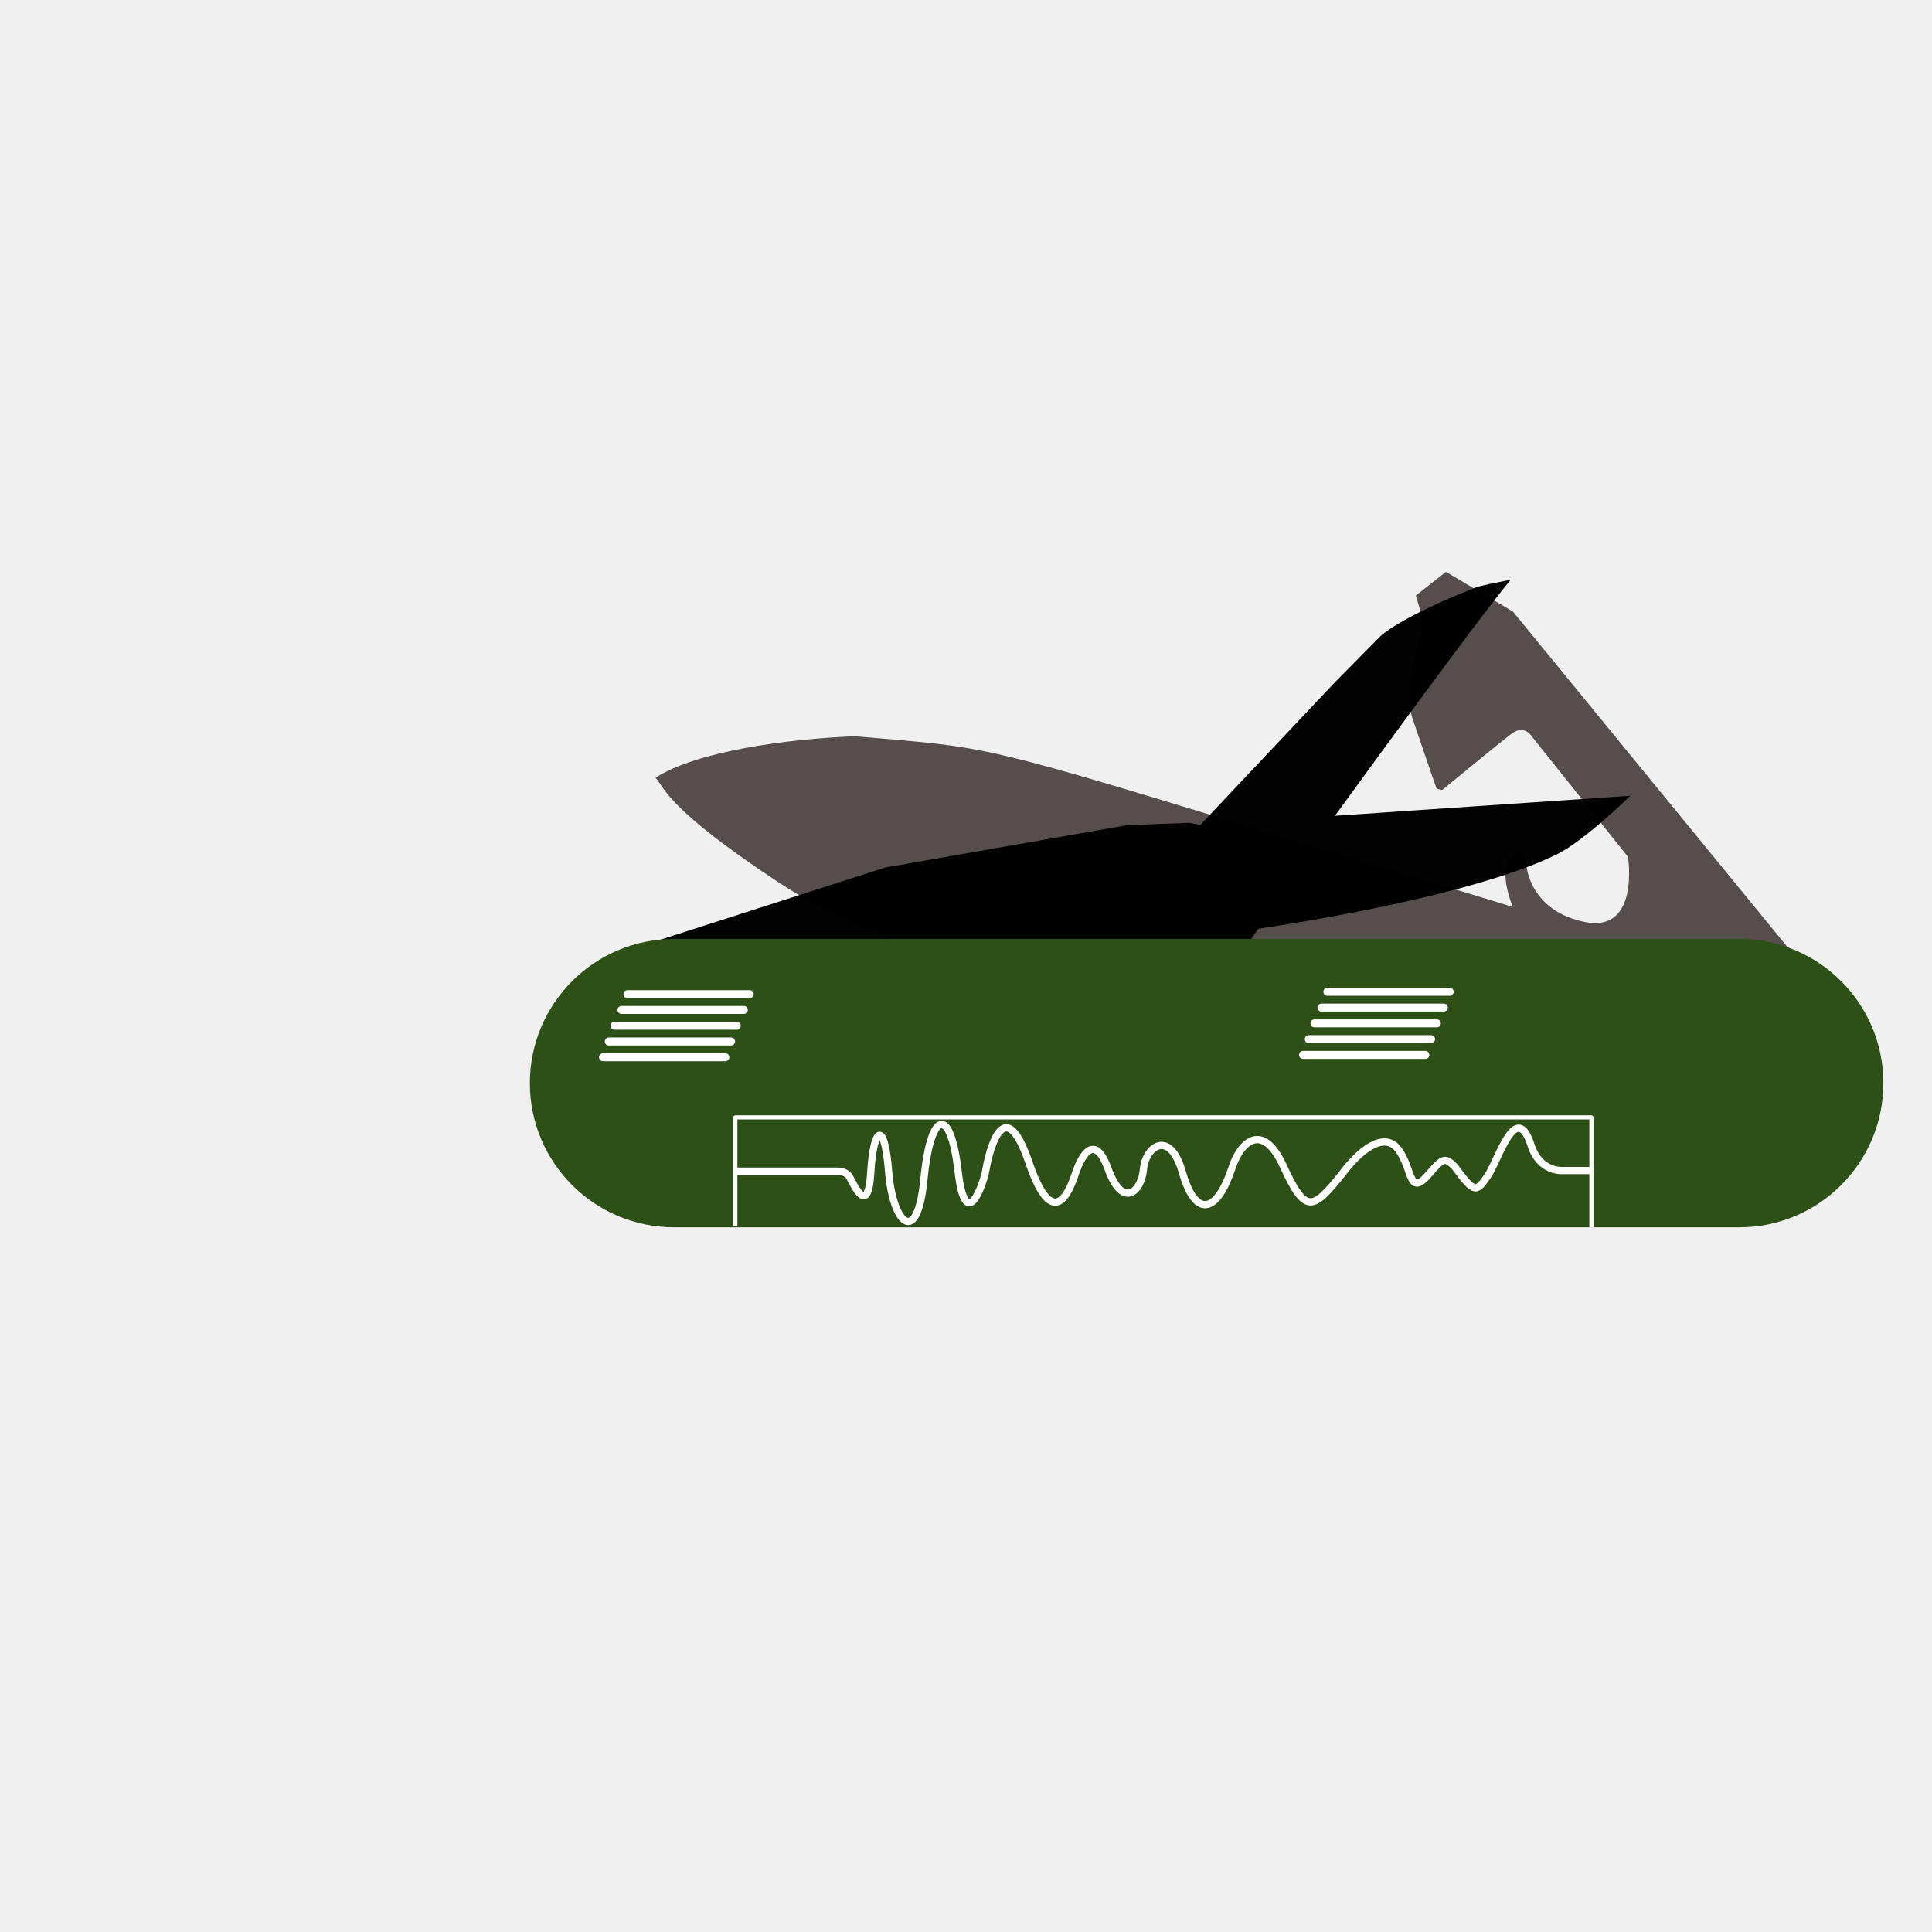
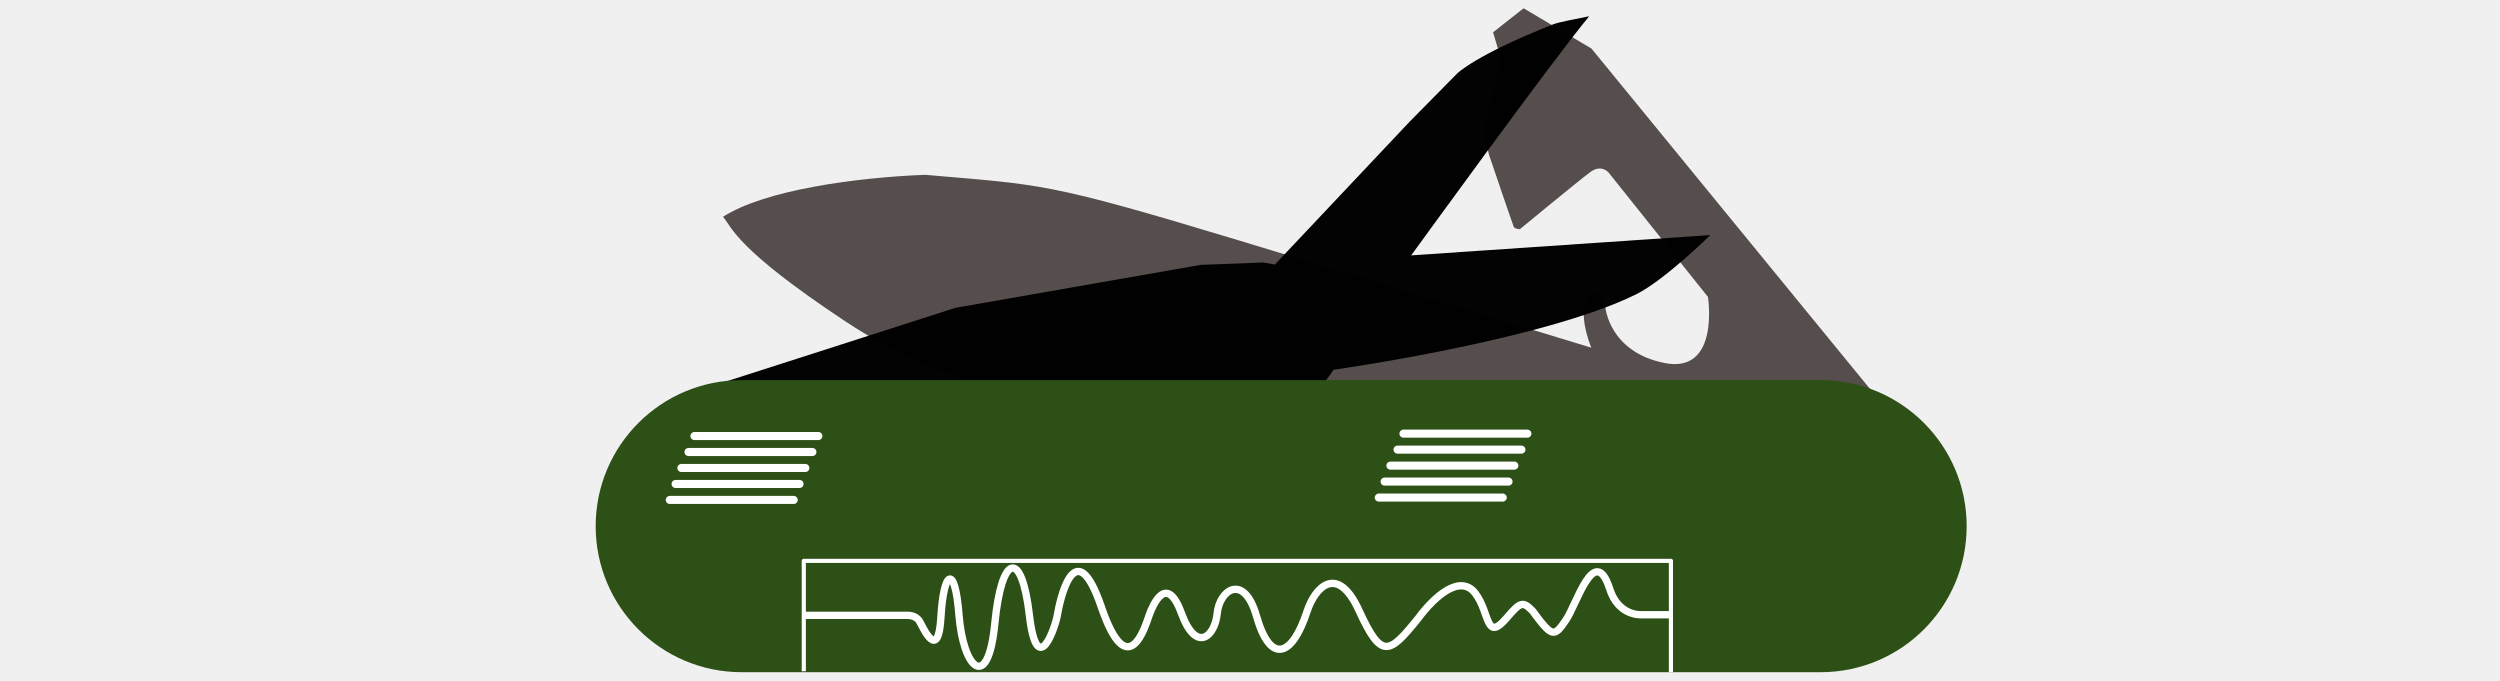
- <svg xmlns="http://www.w3.org/2000/svg" version="1.1" id="svg45" width="1600" height="1600" viewBox="0 0 1600 1600" enable-background="new">
+ <svg xmlns="http://www.w3.org/2000/svg" version="1.1" id="svg45" width="2044" height="556" viewBox="0 0 2044 556" style="enable-background:new">
  <defs id="defs49">
    <filter style="color-interpolation-filters:sRGB" id="filter5132">
      <feBlend mode="multiply" in2="BackgroundImage" id="feBlend5134" />
    </filter>
    <filter style="color-interpolation-filters:sRGB" id="filter5299">
      <feBlend mode="multiply" in2="BackgroundImage" id="feBlend5301" />
    </filter>
  </defs>
-   <g id="layer3" style="display:inline;opacity:1">
-     <path style="display:inline;opacity:1;fill:#020302;fill-opacity:1;stroke:none;stroke-width:1px;stroke-linecap:butt;stroke-linejoin:miter;stroke-opacity:1;filter:url(#filter5132)" d="m 572.346,676.111 69.736,-191.229 23.903,-45.312 6.155,-7.311 -46.165,-153.819 -14.714,-53.371 c 0,0 -5.643,-20.459 4.452,-88.351 0.669,-4.499 5.098,-17.058 8.926,-28.518 15.418,42.146 96.67,223.764 96.67,223.764 L 829.094,111.825 c 0,0 13.318,50.967 11.661,76.81 -5.435,84.761 -70.108,244.97 -70.108,244.97 l 19.097,42.283 33.783,96.774 47.659,109.066 c -92.348,192.036 -4.387,160.469 -87.053,-56.303 0,0 -37.83,-7.127 -31.482,-39.607 -4.231,10.54 -10.609,26.331 -10.609,26.331 l -28.767,55.547 -18.727,17.448 -16.545,19.742 c 0,0 -51.882,74.473 -48.695,140.993 3.187,66.52 -13.283,-9.514 -13.283,-9.514 L 644.241,922.498 525.761,892.119 Z" id="path55" transform="rotate(60.03074,616.0264,836.3641)" />
-   </g>
-   <g id="layer2" style="display:inline;opacity:1">
-     <path style="fill:none;stroke:none;stroke-width:1px;stroke-linecap:butt;stroke-linejoin:miter;stroke-opacity:1" d="m 1386.974,673.112 c 0,0 -4.851,79.853 13.06,105.226 17.911,25.374 21.642,23.881 21.642,23.881" id="path79" />
-     <path style="display:inline;opacity:1;fill:#5b5252;fill-opacity:1;stroke:none;stroke-width:1px;stroke-linecap:butt;stroke-linejoin:miter;stroke-opacity:1;filter:url(#filter5299)" d="m 1334.401,989.703 -107.411,-104.269 10.37,3.246 c 0,0 -9.754,-27.866 -25.84,-26.402 -14.818,-19.407 -52.576,-61.785 -52.576,-61.785 0,0 -115.07,-133.942 -185.721,-215.169 C 902.209,500.853 870.038,444.605 850.421,387.122 815.627,285.165 824.278,270.739 823.503,259.078 c 40.199,3.256 106.075,40.994 151.94,73.604 70.931,65.156 74.416,64.661 170.092,198.354 43.428,60.684 175.248,245.888 175.248,245.888 0,0 9.722,-37.636 29.228,-34.355 8.135,1.369 -0.01,15.303 -0.01,15.303 0,0 -19.809,30.858 10.675,65.588 30.484,34.73 61,-21.241 61,-21.241 l -2.336,-130.326 c 0,0 -0.522,-8.971 -11.34,-9.242 -10.818,-0.271 -74.326,1.872 -74.326,1.872 0,0 -3.292,-2.695 -2.872,-4.551 0.42,-1.856 19.754,-58.481 19.754,-58.481 0,0 5.723,-16.982 27.134,-34.059 9.028,-7.2 27.054,-18.728 31.571,-30.396 l 5.207,-13.45 31.735,-0.325 23.881,59.946 10.943,367.935 -8.673,3.515" id="path55-4" transform="rotate(-37.59073,1248.849,863.8166)" />
-     <rect id="rect57" width="1120.923" height="238.812" x="438.817" y="777.592" ry="119.406" style="fill:#2d5016;stroke:none;stroke-width:1.054;stroke-miterlimit:4;stroke-dasharray:none;stroke-opacity:1" />
-   </g>
-   <g id="layer1" style="display:inline">
-     <flowRoot xml:space="preserve" id="flowRoot98" style="font-style:normal;font-weight:normal;font-size:40px;line-height:1.25;font-family:sans-serif;letter-spacing:0px;word-spacing:0px;fill:#f6ffff;fill-opacity:1;stroke:none" transform="matrix(1,0,-0.2626517,1,306.9705,-8.925737)">
+   <g id="layer3" style="display:inline;opacity:1" transform="translate(-408.521,-765.3227)" />
+   <g id="layer2" style="display:inline;opacity:1" transform="translate(-408.521,-765.3227)" />
+   <g id="layer1" style="display:inline" transform="translate(-408.521,-765.3227)">
+     <path style="display:inline;opacity:1;fill:none;stroke:none;stroke-width:1px;stroke-linecap:butt;stroke-linejoin:miter;stroke-opacity:1;enable-background:new" d="m 1843.702,971.626 c 0,0 -4.851,79.853 13.06,105.226 17.911,25.374 21.642,23.881 21.642,23.881" id="path79" />
+     <path style="display:inline;opacity:1;fill:#5b5252;fill-opacity:1;stroke:none;stroke-width:1px;stroke-linecap:butt;stroke-linejoin:miter;stroke-opacity:1;filter:url(#filter5299);enable-background:new" d="m 1334.401,989.703 -107.411,-104.269 10.37,3.246 c 0,0 -9.754,-27.866 -25.84,-26.402 -14.818,-19.407 -52.576,-61.785 -52.576,-61.785 0,0 -115.07,-133.942 -185.721,-215.169 C 902.209,500.853 870.038,444.605 850.421,387.122 815.627,285.165 824.278,270.739 823.503,259.078 c 40.199,3.256 106.075,40.994 151.94,73.604 70.931,65.156 74.416,64.661 170.092,198.354 43.428,60.684 175.248,245.888 175.248,245.888 0,0 9.722,-37.636 29.228,-34.355 8.135,1.369 -0.01,15.303 -0.01,15.303 0,0 -19.809,30.858 10.675,65.588 30.484,34.73 61,-21.241 61,-21.241 l -2.336,-130.326 c 0,0 -0.522,-8.971 -11.34,-9.242 -10.818,-0.271 -74.326,1.872 -74.326,1.872 0,0 -3.292,-2.695 -2.872,-4.551 0.42,-1.856 19.754,-58.481 19.754,-58.481 0,0 5.723,-16.982 27.134,-34.059 9.028,-7.2 27.054,-18.728 31.571,-30.396 l 5.207,-13.45 31.735,-0.325 23.881,59.946 10.943,367.935 -8.673,3.515" id="path55-4" transform="rotate(-37.59073,1915.77,342.0819)" />
+     <path style="display:inline;opacity:1;fill:#020302;fill-opacity:1;stroke:none;stroke-width:1px;stroke-linecap:butt;stroke-linejoin:miter;stroke-opacity:1;filter:url(#filter5132);enable-background:new" d="m 572.346,676.111 69.736,-191.229 23.903,-45.312 6.155,-7.311 -46.165,-153.819 -14.714,-53.371 c 0,0 -5.643,-20.459 4.452,-88.351 0.669,-4.499 5.098,-17.058 8.926,-28.518 15.418,42.146 96.67,223.764 96.67,223.764 L 829.094,111.825 c 0,0 13.318,50.967 11.661,76.81 -5.435,84.761 -70.108,244.97 -70.108,244.97 l 19.097,42.283 33.783,96.774 47.659,109.066 c -92.348,192.036 -4.387,160.469 -87.053,-56.303 0,0 -37.83,-7.127 -31.482,-39.607 -4.231,10.54 -10.609,26.331 -10.609,26.331 l -28.767,55.547 -18.727,17.448 -16.545,19.742 c 0,0 -51.882,74.473 -48.695,140.993 3.187,66.52 -13.283,-9.514 -13.283,-9.514 L 644.241,922.498 525.761,892.119 Z" id="path55" transform="rotate(60.03074,586.0289,1380.914)" />
+     <rect id="rect57" width="1120.923" height="238.812" x="895.544" y="1076.107" ry="119.406" style="display:inline;opacity:1;fill:#2d5016;stroke:none;stroke-width:1.054;stroke-miterlimit:4;stroke-dasharray:none;stroke-opacity:1;enable-background:new;fill-opacity:1" />
+     <flowRoot xml:space="preserve" id="flowRoot98" style="font-style:normal;font-weight:normal;font-size:40px;line-height:1.25;font-family:sans-serif;letter-spacing:0px;word-spacing:0px;fill:#f6ffff;fill-opacity:1;stroke:none" transform="matrix(1,0,-0.2626517,1,763.698,289.589)">
      <flowRegion id="flowRegion100" style="fill:#f6ffff;fill-opacity:1">
        <rect id="rect102" width="641.807" height="167.168" x="537.327" y="805.951" style="fill:#f6ffff;fill-opacity:1" />
      </flowRegion>
      <flowPara id="flowPara104" style="font-style:italic;font-variant:normal;font-weight:bold;font-stretch:normal;font-size:93.333px;font-family:'Liberation Sans';-inkscape-font-specification:'Liberation Sans, Bold Italic';font-variant-ligatures:normal;font-variant-caps:normal;font-variant-numeric:normal;font-feature-settings:normal;text-align:start;writing-mode:lr-tb;text-anchor:start;fill:#f6ffff;fill-opacity:1">SEGYSAK</flowPara>
    </flowRoot>
-     <path style="fill:#eef4ff;fill-opacity:1;stroke:#ffffff;stroke-width:6.6;stroke-linecap:round;stroke-linejoin:bevel;stroke-miterlimit:4;stroke-dasharray:none;stroke-opacity:1" d="M 499.404,875.546 H 600.723" id="path106" />
-     <path style="display:inline;fill:#eef4ff;fill-opacity:1;stroke:#ffffff;stroke-width:6.6;stroke-linecap:round;stroke-linejoin:bevel;stroke-miterlimit:4;stroke-dasharray:none;stroke-opacity:1" d="M 504.153,862.486 H 605.472" id="path106-1" />
-     <path style="display:inline;fill:#eef4ff;fill-opacity:1;stroke:#ffffff;stroke-width:6.6;stroke-linecap:round;stroke-linejoin:bevel;stroke-miterlimit:4;stroke-dasharray:none;stroke-opacity:1" d="M 508.902,849.425 H 610.222" id="path106-1-2" />
-     <path style="display:inline;fill:#eef4ff;fill-opacity:1;stroke:#ffffff;stroke-width:6.6;stroke-linecap:round;stroke-linejoin:bevel;stroke-miterlimit:4;stroke-dasharray:none;stroke-opacity:1" d="M 514.707,836.364 H 616.026" id="path106-1-23" />
-     <path style="display:inline;fill:#eef4ff;fill-opacity:1;stroke:#ffffff;stroke-width:6.6;stroke-linecap:round;stroke-linejoin:bevel;stroke-miterlimit:4;stroke-dasharray:none;stroke-opacity:1" d="M 519.567,823.303 H 620.887" id="path106-1-23-8" />
-     <path style="display:inline;fill:#eef4ff;fill-opacity:1;stroke:#ffffff;stroke-width:6.6;stroke-linecap:round;stroke-linejoin:bevel;stroke-miterlimit:4;stroke-dasharray:none;stroke-opacity:1" d="m 1079.1,873.615 h 101.319" id="path106-4" />
-     <path style="display:inline;fill:#eef4ff;fill-opacity:1;stroke:#ffffff;stroke-width:6.6;stroke-linecap:round;stroke-linejoin:bevel;stroke-miterlimit:4;stroke-dasharray:none;stroke-opacity:1" d="m 1083.85,860.554 h 101.319" id="path106-1-5" />
-     <path style="display:inline;fill:#eef4ff;fill-opacity:1;stroke:#ffffff;stroke-width:6.6;stroke-linecap:round;stroke-linejoin:bevel;stroke-miterlimit:4;stroke-dasharray:none;stroke-opacity:1" d="m 1088.599,847.493 h 101.319" id="path106-1-2-8" />
-     <path style="display:inline;fill:#eef4ff;fill-opacity:1;stroke:#ffffff;stroke-width:6.6;stroke-linecap:round;stroke-linejoin:bevel;stroke-miterlimit:4;stroke-dasharray:none;stroke-opacity:1" d="m 1094.404,834.433 h 101.319" id="path106-1-23-3" />
-     <path style="display:inline;fill:#eef4ff;fill-opacity:1;stroke:#ffffff;stroke-width:6.6;stroke-linecap:round;stroke-linejoin:bevel;stroke-miterlimit:4;stroke-dasharray:none;stroke-opacity:1" d="m 1099.264,821.372 h 101.319" id="path106-1-23-8-8" />
-     <path style="fill:none;stroke:#ffffff;stroke-width:3.4;stroke-linecap:butt;stroke-linejoin:round;stroke-miterlimit:4;stroke-dasharray:none;stroke-opacity:1" d="m 608.97,1015.657 v -90.301 h 708.973 v 91.047" id="path4662" />
-     <path style="fill:none;stroke:#ffffff;stroke-width:6;stroke-linecap:butt;stroke-linejoin:miter;stroke-miterlimit:4;stroke-dasharray:none;stroke-opacity:1" d="m 610.026,969.921 h 83.377 c 0,0 7.124,-0.528 10.29,5.013 3.166,5.541 15.303,33.509 17.414,-3.694 2.111,-37.203 11.346,-44.855 14.776,-1.319 3.43,43.536 23.747,63.588 29.288,6.596 5.541,-56.992 21.9,-61.214 28.232,-6.86 6.332,54.354 21.372,9.499 22.955,-0.264 1.583,-9.763 13.984,-70.449 35.884,-6.332 21.9,64.116 36.148,15.04 39.05,6.86 2.902,-8.179 14.248,-35.092 26.385,-1.847 12.137,33.245 27.478,19.14 29.288,0.264 1.847,-19.261 21.9,-33.509 32.19,2.375 11.483,40.042 29.278,32.597 41.161,-3.694 6.862,-20.956 25.066,-39.05 42.48,-1.319 18.47,40.369 24.538,36.412 48.549,6.596 13.72,-18.47 34.565,-36.412 46.702,-20.317 12.137,16.095 8.264,40.305 25.594,20.053 11.415,-13.34 13.193,-13.72 21.108,-5.805 16.359,22.164 17.678,21.636 27.441,7.388 8.584,-12.528 23.219,-63.325 35.62,-25.594 7.124,22.955 26.121,21.372 26.121,21.372 h 24.011" id="path4664" />
+     <path style="fill:#eef4ff;fill-opacity:1;stroke:#ffffff;stroke-width:6.6;stroke-linecap:round;stroke-linejoin:bevel;stroke-miterlimit:4;stroke-dasharray:none;stroke-opacity:1" d="M 956.131,1174.061 H 1057.45" id="path106" />
+     <path style="display:inline;fill:#eef4ff;fill-opacity:1;stroke:#ffffff;stroke-width:6.6;stroke-linecap:round;stroke-linejoin:bevel;stroke-miterlimit:4;stroke-dasharray:none;stroke-opacity:1" d="M 960.881,1161 H 1062.2" id="path106-1" />
+     <path style="display:inline;fill:#eef4ff;fill-opacity:1;stroke:#ffffff;stroke-width:6.6;stroke-linecap:round;stroke-linejoin:bevel;stroke-miterlimit:4;stroke-dasharray:none;stroke-opacity:1" d="M 965.63,1147.94 H 1066.949" id="path106-1-2" />
+     <path style="display:inline;fill:#eef4ff;fill-opacity:1;stroke:#ffffff;stroke-width:6.6;stroke-linecap:round;stroke-linejoin:bevel;stroke-miterlimit:4;stroke-dasharray:none;stroke-opacity:1" d="M 971.435,1134.879 H 1072.754" id="path106-1-23" />
+     <path style="display:inline;fill:#eef4ff;fill-opacity:1;stroke:#ffffff;stroke-width:6.6;stroke-linecap:round;stroke-linejoin:bevel;stroke-miterlimit:4;stroke-dasharray:none;stroke-opacity:1" d="M 976.295,1121.818 H 1077.614" id="path106-1-23-8" />
+     <path style="display:inline;fill:#eef4ff;fill-opacity:1;stroke:#ffffff;stroke-width:6.6;stroke-linecap:round;stroke-linejoin:bevel;stroke-miterlimit:4;stroke-dasharray:none;stroke-opacity:1" d="M 1535.828,1172.13 H 1637.147" id="path106-4" />
+     <path style="display:inline;fill:#eef4ff;fill-opacity:1;stroke:#ffffff;stroke-width:6.6;stroke-linecap:round;stroke-linejoin:bevel;stroke-miterlimit:4;stroke-dasharray:none;stroke-opacity:1" d="m 1540.577,1159.069 h 101.319" id="path106-1-5" />
+     <path style="display:inline;fill:#eef4ff;fill-opacity:1;stroke:#ffffff;stroke-width:6.6;stroke-linecap:round;stroke-linejoin:bevel;stroke-miterlimit:4;stroke-dasharray:none;stroke-opacity:1" d="m 1545.326,1146.008 h 101.319" id="path106-1-2-8" />
+     <path style="display:inline;fill:#eef4ff;fill-opacity:1;stroke:#ffffff;stroke-width:6.6;stroke-linecap:round;stroke-linejoin:bevel;stroke-miterlimit:4;stroke-dasharray:none;stroke-opacity:1" d="m 1551.131,1132.947 h 101.319" id="path106-1-23-3" />
+     <path style="display:inline;fill:#eef4ff;fill-opacity:1;stroke:#ffffff;stroke-width:6.6;stroke-linecap:round;stroke-linejoin:bevel;stroke-miterlimit:4;stroke-dasharray:none;stroke-opacity:1" d="m 1555.991,1119.887 h 101.319" id="path106-1-23-8-8" />
+     <path style="fill:none;stroke:#ffffff;stroke-width:3.4;stroke-linecap:butt;stroke-linejoin:round;stroke-miterlimit:4;stroke-dasharray:none;stroke-opacity:1" d="m 1065.698,1314.172 v -90.301 h 708.972 v 91.047" id="path4662" />
+     <path style="fill:none;stroke:#ffffff;stroke-width:6;stroke-linecap:butt;stroke-linejoin:miter;stroke-miterlimit:4;stroke-dasharray:none;stroke-opacity:1" d="m 1066.754,1268.436 h 83.377 c 0,0 7.124,-0.528 10.29,5.013 3.166,5.541 15.303,33.509 17.414,-3.694 2.111,-37.203 11.346,-44.855 14.776,-1.319 3.43,43.536 23.747,63.588 29.288,6.596 5.541,-56.992 21.9,-61.214 28.232,-6.86 6.332,54.354 21.372,9.499 22.955,-0.264 1.583,-9.762 13.984,-70.449 35.884,-6.332 21.9,64.116 36.148,15.04 39.05,6.86 2.902,-8.179 14.248,-35.092 26.385,-1.847 12.137,33.245 27.478,19.14 29.288,0.264 1.847,-19.261 21.9,-33.509 32.19,2.375 11.483,40.042 29.278,32.597 41.161,-3.694 6.862,-20.956 25.066,-39.05 42.48,-1.319 18.47,40.369 24.538,36.411 48.549,6.596 13.72,-18.47 34.565,-36.412 46.702,-20.317 12.137,16.095 8.264,40.305 25.594,20.053 11.415,-13.34 13.193,-13.72 21.108,-5.805 16.359,22.163 17.678,21.636 27.441,7.388 8.584,-12.528 23.219,-63.325 35.62,-25.594 7.124,22.955 26.121,21.372 26.121,21.372 h 24.011" id="path4664" />
  </g>
</svg>
